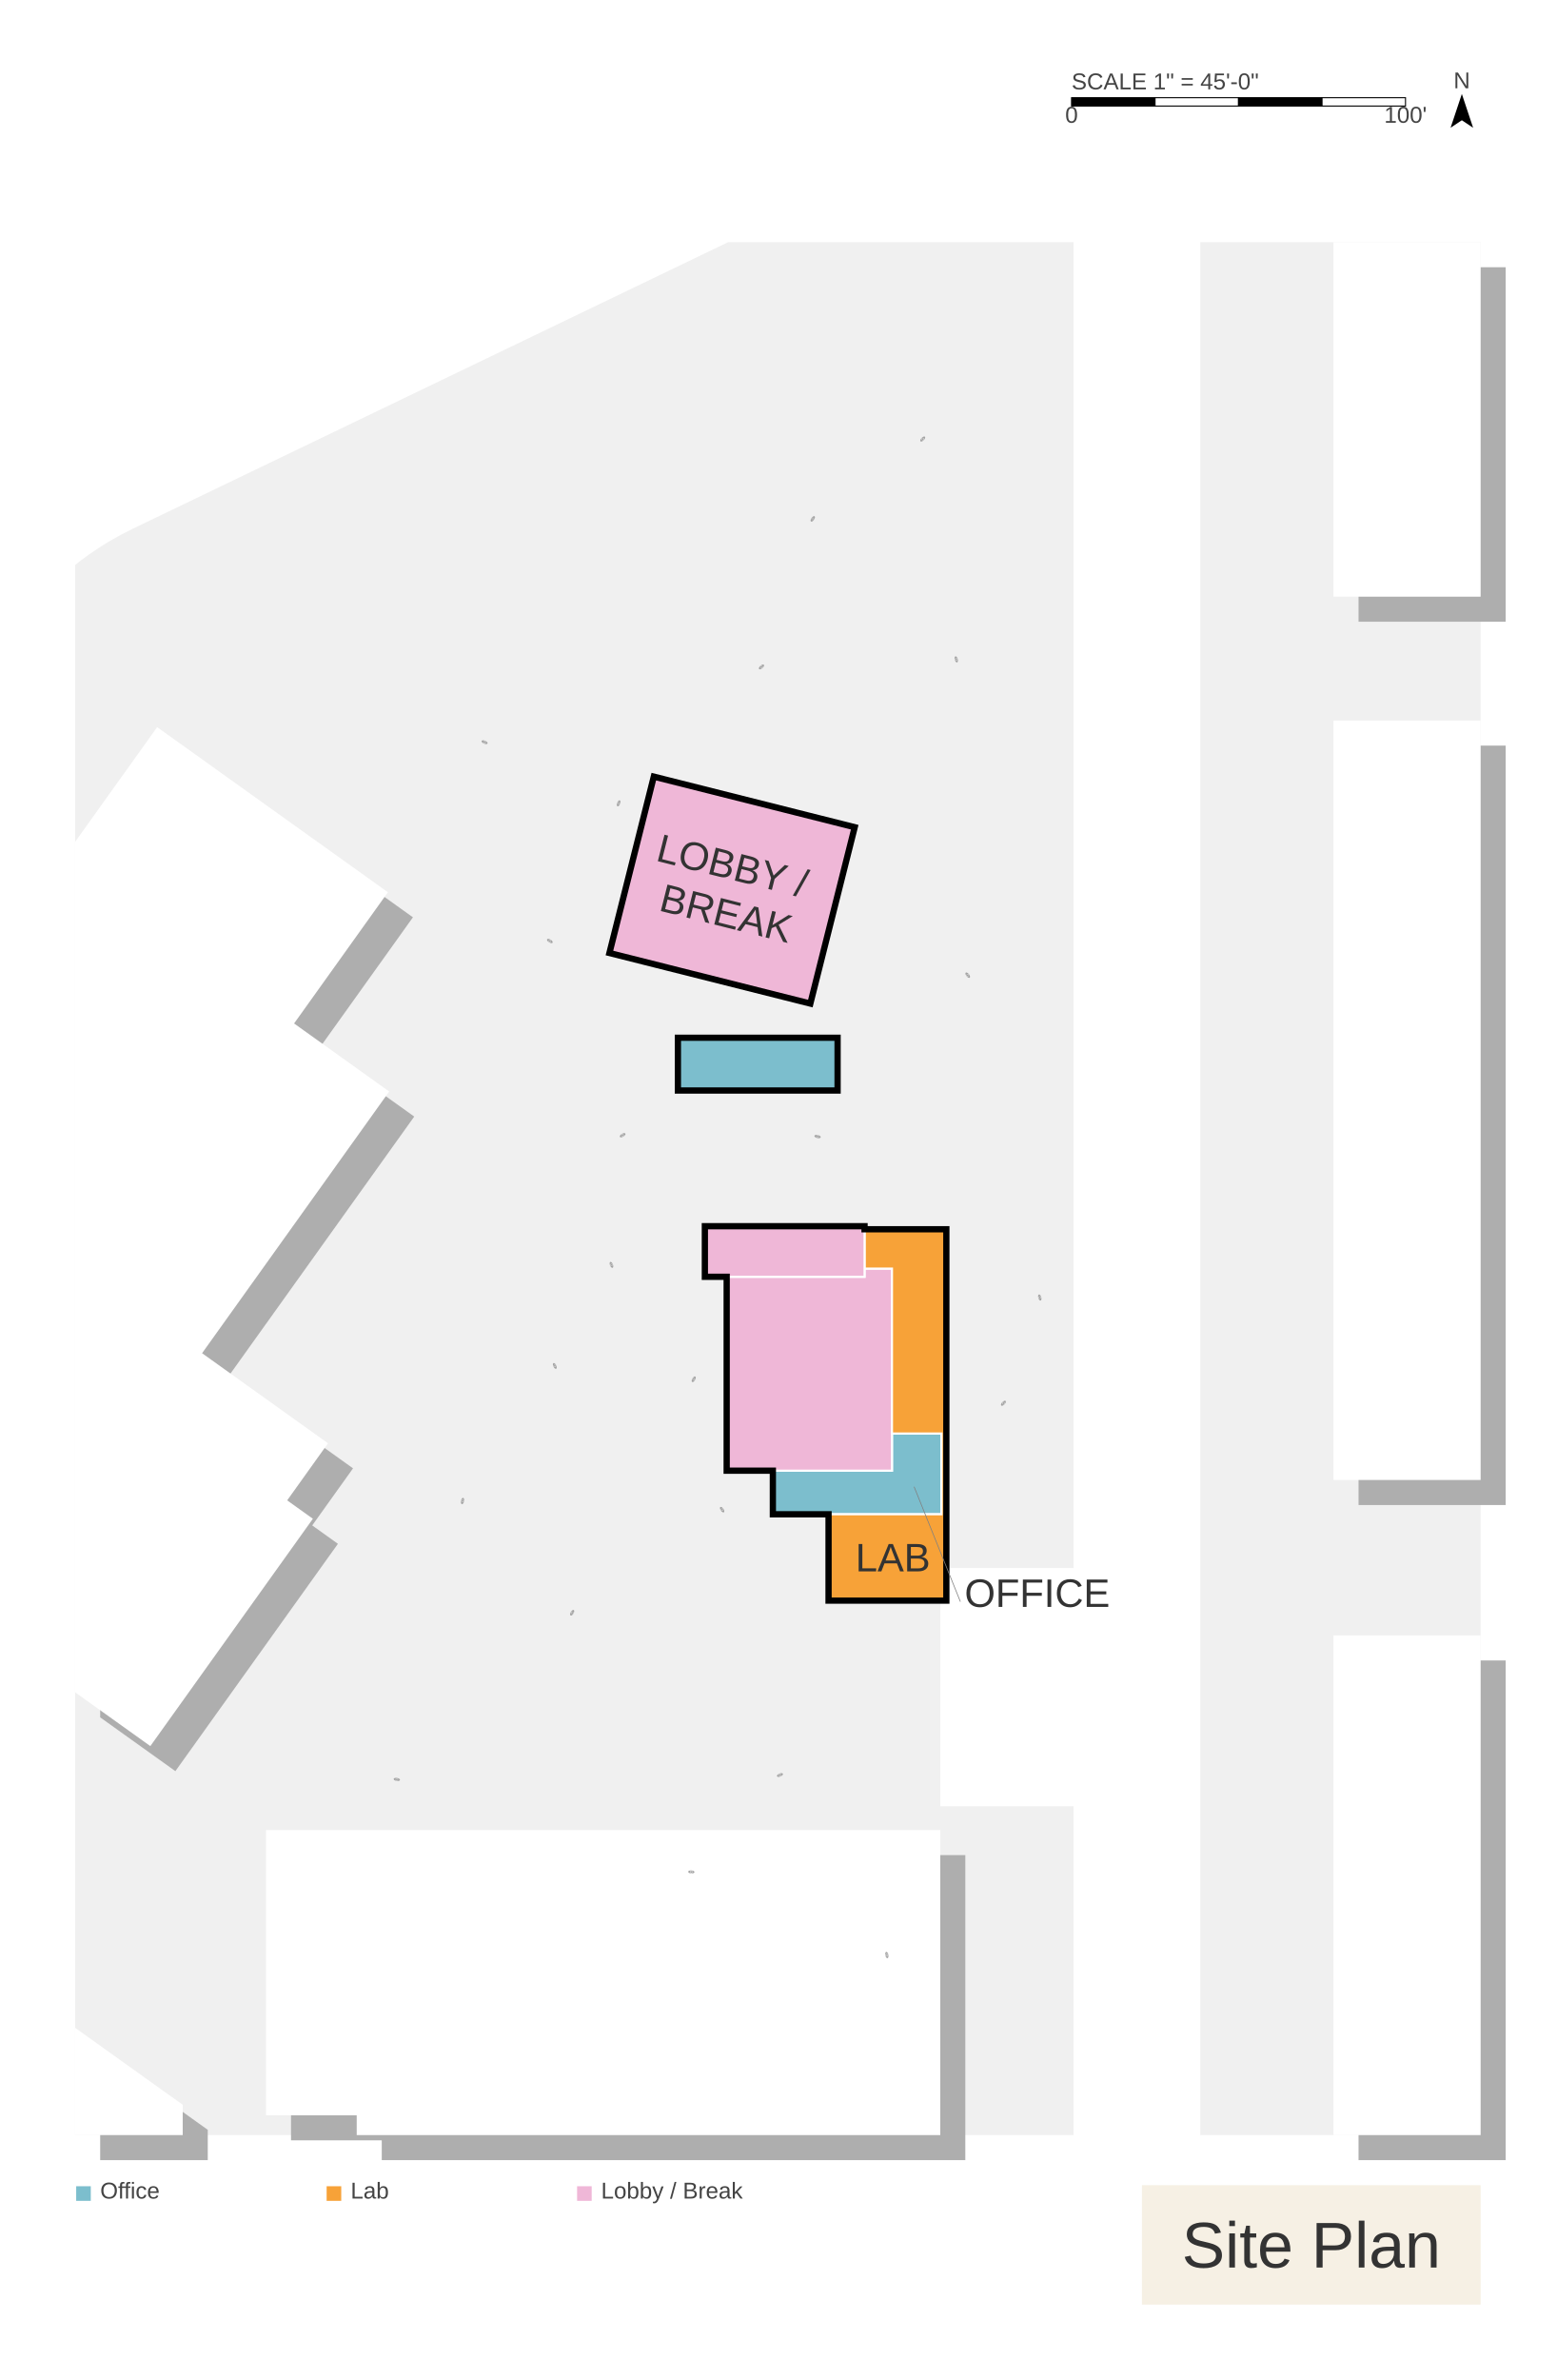
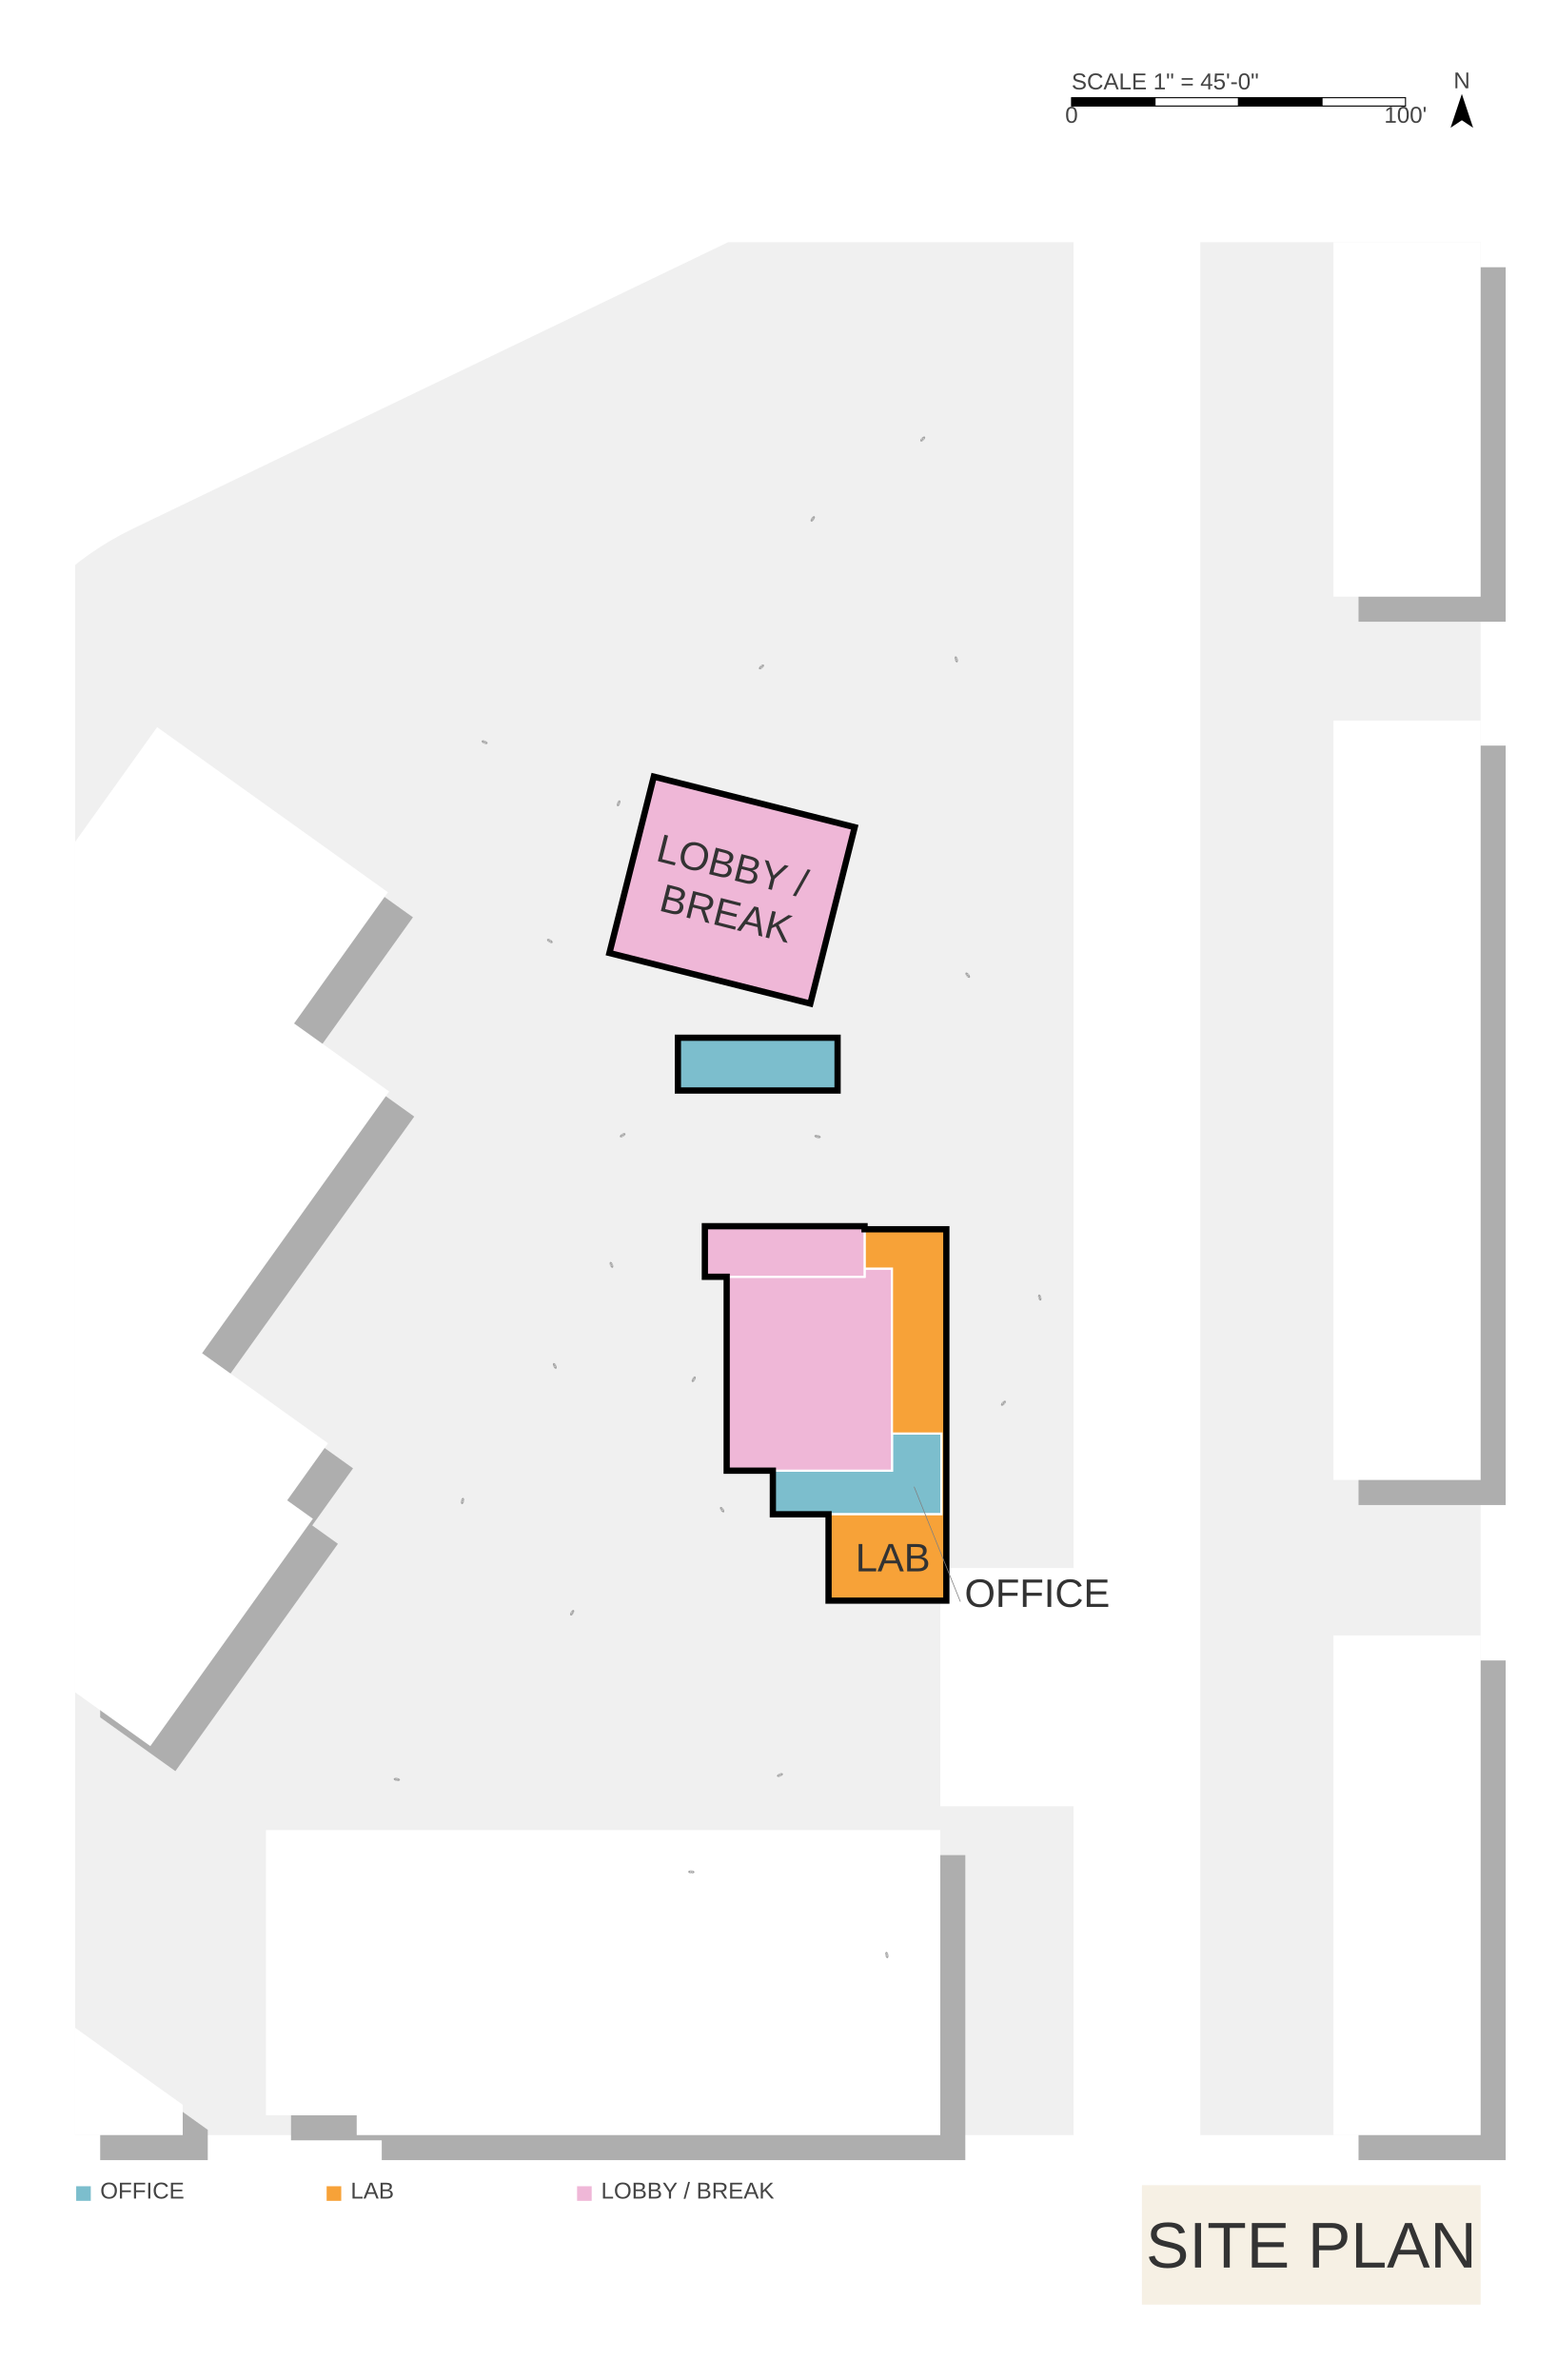
<svg xmlns="http://www.w3.org/2000/svg" width="746" height="1140" viewBox="0 0 746 1140">
  <rect width="100%" height="100%" fill="#FFFFFF" />
  <defs>
    <g id="sym_PD_PERSON_TOP" fill="#9A9A9A">
      <path fill-rule="evenodd" d="M50,-0 L48.3,-6.21 L43.3,-12 L35.36,-16.97 L25,-20.78 L12.94,-23.18 L0,-24 L-12.94,-23.18 L-25,-20.78 L-35.36,-16.97 L-43.3,-12 L-48.3,-6.21 L-50,-0 L-48.3,6.21 L-43.3,12 L-35.36,16.97 L-25,20.78 L-12.94,23.18 L-0,24 L12.94,23.18 L25,20.78 L35.36,16.97 L43.3,12 L48.3,6.21 Z M19,-0 L18.35,-4.92 L16.45,-9.5 L13.44,-13.44 L9.5,-16.45 L4.92,-18.35 L0,-19 L-4.92,-18.35 L-9.5,-16.45 L-13.44,-13.44 L-16.45,-9.5 L-18.35,-4.92 L-19,-0 L-18.35,4.92 L-16.45,9.5 L-13.44,13.44 L-9.5,16.45 L-4.92,18.35 L-0,19 L4.92,18.35 L9.5,16.45 L13.44,13.44 L16.45,9.5 L18.35,4.92 Z" />
      <path fill-rule="evenodd" d="M15,-0 L14.49,-3.88 L12.99,-7.5 L10.61,-10.61 L7.5,-12.99 L3.88,-14.49 L0,-15 L-3.88,-14.49 L-7.5,-12.99 L-10.61,-10.61 L-12.99,-7.5 L-14.49,-3.88 L-15,-0 L-14.49,3.88 L-12.99,7.5 L-10.61,10.61 L-7.5,12.99 L-3.88,14.49 L-0,15 L3.88,14.49 L7.5,12.99 L10.61,10.61 L12.99,7.5 L14.49,3.88 Z" />
    </g>
  </defs>
  <g id="BG_SITE">
    <path id="STP_BG_000" fill="#F0F0F0" stroke="none" stroke-width="0.35" fill-rule="evenodd" d="M36,270.611 L38.037,268.982 L42.877,265.438 L47.848,262.1 L49.081,261.328 L52.945,258.95 L58.184,256.021 L63.507,253.323 L66.814,251.732 L348.887,116 L514.383,116 L514.383,751.06 L512.415,751.06 L511.165,751.06 L450.52,751.06 L450.52,865.186 L511.165,865.186 L512.593,865.186 L514.383,865.186 L514.383,1022.688 L36,1022.688 Z" />
    <path id="STP_BG_001" fill="#F0F0F0" stroke="none" stroke-width="0.35" fill-rule="evenodd" d="M575.097,1022.688 L575.097,116 L709.428,116 L709.428,1022.688 Z" />
  </g>
  <g id="BG_PROJECT_SITE">
</g>
  <g id="BG_CONTEXT_SHADOW">
    <path id="STP_BG_002_SHADOW" fill="#AEAEAE" stroke="none" stroke-width="0" fill-rule="evenodd" d="M48,415.232 L87.286,360.304 L101.601,370.53 L197.853,439.381 L152.903,502.231 L198.478,534.829 L108.824,660.173 L169.15,703.323 L149.596,730.661 L161.911,739.475 L118.1,800.73 L84.031,848.367 L48,822.597 Z M48,983.302 L99.549,1020.168 L99.549,1034.688 L48,1034.688 Z" />
    <path id="STP_BG_003_SHADOW" fill="#AEAEAE" stroke="none" stroke-width="0" fill-rule="evenodd" d="M650.929,1034.688 L650.929,967.239 L650.929,795.344 L721.428,795.344 L721.428,1034.688 Z" />
    <path id="STP_BG_004_SHADOW" fill="#AEAEAE" stroke="none" stroke-width="0" fill-rule="evenodd" d="M721.428,720.898 L650.929,720.898 L650.929,357.139 L721.428,357.139 Z M721.428,297.801 L650.929,297.801 L650.929,128 L721.428,128 Z" />
    <path id="STP_BG_005_SHADOW" fill="#AEAEAE" stroke="none" stroke-width="0" fill-rule="evenodd" d="M182.913,1034.688 L182.913,1025.202 L139.444,1025.202 L139.444,890.262 L139.444,888.577 L180.142,888.577 L419.585,888.577 L451.79,888.577 L462.52,888.577 L462.52,1034.688 Z" />
  </g>
  <g id="BG_CONTEXT">
    <path id="STP_BG_002" fill="#FFFFFF" stroke="none" stroke-width="0.35" fill-rule="evenodd" d="M36,403.232 L75.286,348.304 L89.601,358.53 L185.853,427.381 L140.903,490.231 L186.478,522.829 L96.824,648.173 L157.15,691.323 L137.596,718.661 L149.911,727.475 L106.1,788.73 L72.031,836.367 L36,810.597 Z M36,971.302 L87.549,1008.168 L87.549,1022.688 L36,1022.688 Z" />
    <path id="STP_BG_003" fill="#FFFFFF" stroke="none" stroke-width="0.35" fill-rule="evenodd" d="M638.929,1022.688 L638.929,955.239 L638.929,783.344 L709.428,783.344 L709.428,1022.688 Z" />
    <path id="STP_BG_004" fill="#FFFFFF" stroke="none" stroke-width="0.35" fill-rule="evenodd" d="M709.428,708.898 L638.929,708.898 L638.929,345.139 L709.428,345.139 Z M709.428,285.801 L638.929,285.801 L638.929,116 L709.428,116 Z" />
    <path id="STP_BG_005" fill="#FFFFFF" stroke="none" stroke-width="0.35" fill-rule="evenodd" d="M170.913,1022.688 L170.913,1013.202 L127.444,1013.202 L127.444,878.262 L127.444,876.577 L168.142,876.577 L407.585,876.577 L439.79,876.577 L450.52,876.577 L450.52,1022.688 Z" />
  </g>
  <g id="BG_TREE">
</g>
  <g id="PD_PROGRAM">
    <path id="STP_L01_LOBBY_03" fill="#EFB7D7" stroke="#FFFFFF" stroke-width="1" fill-rule="evenodd" d="M313.26,372 L381.69,389.221 L409.522,396.226 L394.409,456.282 L388.262,480.709 L319.833,463.484 L292,456.478 L307.113,396.425 Z" />
    <path id="STP_L01_OFFICE_01" fill="#7CBECD" stroke="#FFFFFF" stroke-width="1" fill-rule="evenodd" d="M427.381,686.635 L440.699,686.635 L451.076,686.635 L451.076,720.353 L451.076,725.323 L380.681,725.323 L370.304,725.323 L370.304,704.436 L373.049,704.436 L427.381,704.436 Z" />
    <path id="STP_L01_LOBBY_01" fill="#EFB7D7" stroke="#FFFFFF" stroke-width="1" fill-rule="evenodd" d="M427.381,704.436 L373.049,704.436 L348.178,704.436 L348.178,638.034 L348.178,611.575 L351.081,611.575 L414.236,611.575 L414.236,607.638 L427.381,607.638 L427.381,674.04 Z" />
    <path id="STP_L01_LAB_01" fill="#F7A238" stroke="#FFFFFF" stroke-width="1" fill-rule="evenodd" d="M453.428,588.793 L453.428,593.555 L453.428,766.688 L451.917,766.688 L396.987,766.688 L396.987,761.925 L396.987,725.323 L451.076,725.323 L451.076,720.353 L451.076,686.635 L440.699,686.635 L427.381,686.635 L427.381,674.04 L427.381,607.638 L414.236,607.638 L414.236,607.347 L414.236,588.793 Z" />
    <path id="STP_L01_OFFICE_02" fill="#7CBECD" stroke="#FFFFFF" stroke-width="1" fill-rule="evenodd" d="M324.808,497.066 L380.145,497.066 L401.318,497.066 L401.318,515.347 L401.318,522.341 L345.981,522.341 L324.808,522.341 L324.808,504.06 Z" />
    <path id="STP_L01_LOBBY_02" fill="#EFB7D7" stroke="#FFFFFF" stroke-width="1" fill-rule="evenodd" d="M337.727,587.349 L400.883,587.349 L414.236,587.349 L414.236,607.347 L414.236,611.575 L351.081,611.575 L337.727,611.575 L337.727,591.577 Z" />
  </g>
  <g id="PD_STRUCTURE">
</g>
+   <g id="PD_FURNITURE">
+ </g>
+   <g id="PD_INTERIOR">
+ </g>
+   <g id="PD_SCREEN">
+ </g>
+   <g id="PD_MASSING">
+ </g>
  <g id="PD_VOID">
</g>
  <g id="PD_OUTLINE">
    <path id="STP_OUTLINE" fill="none" stroke="#000000" stroke-width="3" fill-rule="evenodd" d="M324.808,497.066 L380.145,497.066 L401.318,497.066 L401.318,515.347 L401.318,522.341 L345.981,522.341 L324.808,522.341 L324.808,504.06 Z M337.727,587.349 L400.883,587.349 L414.236,587.349 L414.236,588.793 L453.428,588.793 L453.428,593.555 L453.428,766.688 L451.917,766.688 L396.987,766.688 L396.987,761.925 L396.987,725.323 L380.681,725.323 L370.304,725.323 L370.304,704.436 L348.178,704.436 L348.178,638.034 L348.178,611.575 L337.727,611.575 L337.727,591.577 Z M313.26,372 L381.69,389.221 L409.522,396.226 L394.409,456.282 L388.262,480.709 L319.833,463.484 L292,456.478 L307.113,396.425 Z" />
  </g>
  <g id="FACADE">
</g>
  <g id="ENTOURAGE">
    <use id="STP_PERSON_001" href="#sym_PD_PERSON_TOP" transform="matrix(0.008 0.029 -0.029 0.008 498.195 621.505)" opacity="0.9" />
    <use id="STP_PERSON_002" href="#sym_PD_PERSON_TOP" transform="matrix(0.013 0.027 -0.027 0.013 265.821 654.267)" opacity="0.9" />
    <use id="STP_PERSON_003" href="#sym_PD_PERSON_TOP" transform="matrix(-0.03 -0.007 0.007 -0.03 391.723 544.396)" opacity="0.9" />
    <use id="STP_PERSON_004" href="#sym_PD_PERSON_TOP" transform="matrix(-0.006 0.03 -0.03 -0.006 221.611 718.963)" opacity="0.9" />
    <use id="STP_PERSON_005" href="#sym_PD_PERSON_TOP" transform="matrix(-0.028 -0.012 0.012 -0.028 232.191 355.502)" opacity="0.9" />
    <use id="STP_PERSON_006" href="#sym_PD_PERSON_TOP" transform="matrix(-0.015 0.026 -0.026 -0.015 274.141 772.497)" opacity="0.9" />
    <use id="STP_PERSON_007" href="#sym_PD_PERSON_TOP" transform="matrix(0.008 0.029 -0.029 0.008 458.188 315.835)" opacity="0.9" />
    <use id="STP_PERSON_008" href="#sym_PD_PERSON_TOP" transform="matrix(0.03 0.005 -0.005 0.03 190.134 852.332)" opacity="0.9" />
    <use id="STP_PERSON_009" href="#sym_PD_PERSON_TOP" transform="matrix(-0.03 -0.002 0.002 -0.03 331.242 896.638)" opacity="0.9" />
    <use id="STP_PERSON_010" href="#sym_PD_PERSON_TOP" transform="matrix(-0.026 -0.016 0.016 -0.026 263.446 450.725)" opacity="0.9" />
    <use id="STP_PERSON_011" href="#sym_PD_PERSON_TOP" transform="matrix(0.021 -0.022 0.022 0.021 442.114 210.286)" opacity="0.9" />
    <use id="STP_PERSON_012" href="#sym_PD_PERSON_TOP" transform="matrix(-0.028 0.012 -0.012 -0.028 373.704 850.223)" opacity="0.9" />
    <use id="STP_PERSON_013" href="#sym_PD_PERSON_TOP" transform="matrix(-0.026 0.016 -0.016 -0.026 298.328 543.767)" opacity="0.9" />
    <use id="STP_PERSON_014" href="#sym_PD_PERSON_TOP" transform="matrix(-0.023 0.02 -0.02 -0.023 364.843 319.449)" opacity="0.9" />
    <use id="STP_PERSON_015" href="#sym_PD_PERSON_TOP" transform="matrix(-0.019 -0.024 0.024 -0.019 463.668 467.092)" opacity="0.9" />
    <use id="STP_PERSON_016" href="#sym_PD_PERSON_TOP" transform="matrix(-0.011 0.028 -0.028 -0.011 296.408 384.779)" opacity="0.9" />
    <use id="STP_PERSON_017" href="#sym_PD_PERSON_TOP" transform="matrix(-0.015 0.026 -0.026 -0.015 332.384 660.644)" opacity="0.9" />
    <use id="STP_PERSON_018" href="#sym_PD_PERSON_TOP" transform="matrix(-0.011 -0.028 0.028 -0.011 292.972 605.86)" opacity="0.9" />
    <use id="STP_PERSON_019" href="#sym_PD_PERSON_TOP" transform="matrix(-0.006 -0.03 0.03 -0.006 424.919 936.437)" opacity="0.9" />
    <use id="STP_PERSON_020" href="#sym_PD_PERSON_TOP" transform="matrix(0.017 0.025 -0.025 0.017 345.999 723.113)" opacity="0.9" />
    <use id="STP_PERSON_021" href="#sym_PD_PERSON_TOP" transform="matrix(0.017 -0.025 0.025 0.017 389.424 248.538)" opacity="0.9" />
    <use id="STP_PERSON_022" href="#sym_PD_PERSON_TOP" transform="matrix(0.021 -0.022 0.022 0.021 480.774 672.141)" opacity="0.9" />
  </g>
  <g id="BG_CONTEXT_LABELS">
</g>
  <g id="PD_LABELS">
-     <text id="STP_L01_LOBBY_03_LBL" x="350.761" y="421.604" font-family="Arial, Arial, sans-serif" font-weight="normal" font-size="19" text-anchor="middle" fill="#333333" transform="rotate(14.129 350.761 426.354)">
+     <text id="STP_L01_LOBBY_03_LBL" x="350.761" y="421.604" font-family="Futura PT, Futura, Arial, sans-serif" font-weight="normal" font-size="19" text-anchor="middle" fill="#333333" transform="rotate(14.129 350.761 426.354)">
      <tspan x="350.761" dy="0">LOBBY /</tspan>
      <tspan x="350.761" dy="22.8">BREAK</tspan>
    </text>
    <path id="STP_L01_OFFICE_01_LDR" fill="none" stroke="#808080" stroke-width="0.35" fill-rule="evenodd" d="M437.982,712.132 L460.151,767.187" />
-     <text id="STP_L01_OFFICE_01_LBL" x="462.151" y="769.687" font-family="Arial, Arial, sans-serif" font-weight="normal" font-size="19" text-anchor="start" fill="#333333">
+     <text id="STP_L01_OFFICE_01_LBL" x="462.151" y="769.687" font-family="Futura PT, Futura, Arial, sans-serif" font-weight="normal" font-size="19" text-anchor="start" fill="#333333">
      <tspan x="462.151" dy="0">OFFICE</tspan>
    </text>
-     <text id="STP_L01_LAB_01_LBL" x="427.813" y="752.664" font-family="Arial, Arial, sans-serif" font-weight="normal" font-size="19" text-anchor="middle" fill="#333333">
+     <text id="STP_L01_LAB_01_LBL" x="427.813" y="752.664" font-family="Futura PT, Futura, Arial, sans-serif" font-weight="normal" font-size="19" text-anchor="middle" fill="#333333">
      <tspan x="427.813" dy="0">LAB</tspan>
    </text>
  </g>
  <g id="PD_LEGEND">
    <path id="STP_LEGEND_OFFICE" fill="#7CBECD" stroke="#FFFFFF" stroke-width="1" fill-rule="evenodd" d="M36,1046.688 L44,1046.688 L44,1054.688 L36,1054.688 Z" />
-     <text id="STP_LEGEND_OFFICE_TXT" x="48" y="1053.088" font-family="Arial, Arial, sans-serif" font-weight="normal" font-size="11" text-anchor="start" fill="#444444">
-       <tspan x="48" dy="0">Office</tspan>
+     <text id="STP_LEGEND_OFFICE_TXT" x="48" y="1053.088" font-family="Futura PT, Futura, Arial, sans-serif" font-weight="normal" font-size="11" text-anchor="start" fill="#444444">
+       <tspan x="48" dy="0">OFFICE</tspan>
    </text>
    <path id="STP_LEGEND_LAB" fill="#F7A238" stroke="#FFFFFF" stroke-width="1" fill-rule="evenodd" d="M156,1046.688 L164,1046.688 L164,1054.688 L156,1054.688 Z" />
-     <text id="STP_LEGEND_LAB_TXT" x="168" y="1053.088" font-family="Arial, Arial, sans-serif" font-weight="normal" font-size="11" text-anchor="start" fill="#444444">
-       <tspan x="168" dy="0">Lab</tspan>
+     <text id="STP_LEGEND_LAB_TXT" x="168" y="1053.088" font-family="Futura PT, Futura, Arial, sans-serif" font-weight="normal" font-size="11" text-anchor="start" fill="#444444">
+       <tspan x="168" dy="0">LAB</tspan>
    </text>
    <path id="STP_LEGEND_LOBBY" fill="#EFB7D7" stroke="#FFFFFF" stroke-width="1" fill-rule="evenodd" d="M276,1046.688 L284,1046.688 L284,1054.688 L276,1054.688 Z" />
-     <text id="STP_LEGEND_LOBBY_TXT" x="288" y="1053.088" font-family="Arial, Arial, sans-serif" font-weight="normal" font-size="11" text-anchor="start" fill="#444444">
-       <tspan x="288" dy="0">Lobby / Break</tspan>
+     <text id="STP_LEGEND_LOBBY_TXT" x="288" y="1053.088" font-family="Futura PT, Futura, Arial, sans-serif" font-weight="normal" font-size="11" text-anchor="start" fill="#444444">
+       <tspan x="288" dy="0">LOBBY / BREAK</tspan>
    </text>
  </g>
  <g id="PD_ANNOTATION">
-     <text id="STP_NORTH_TXT" x="700.428" y="42.3" font-family="Arial, Arial, sans-serif" font-weight="normal" font-size="11" text-anchor="middle" fill="#444444">
+     <text id="STP_NORTH_TXT" x="700.428" y="42.3" font-family="Futura PT, Futura, Arial, sans-serif" font-weight="normal" font-size="11" text-anchor="middle" fill="#444444">
      <tspan x="700.428" dy="0">N</tspan>
    </text>
    <path id="STP_NORTH" fill="#000000" stroke="none" stroke-width="0" fill-rule="evenodd" d="M700.428,45 L705.828,61.2 L700.428,57.6 L695.028,61.2 Z" />
    <path id="STP_SCALEBAR_1" fill="#000000" stroke="#000000" stroke-width="0.5" fill-rule="evenodd" d="M513.428,46.8 L553.428,46.8 L553.428,50.8 L513.428,50.8 Z" />
    <path id="STP_SCALEBAR_2" fill="#FFFFFF" stroke="#000000" stroke-width="0.5" fill-rule="evenodd" d="M553.428,46.8 L593.428,46.8 L593.428,50.8 L553.428,50.8 Z" />
    <path id="STP_SCALEBAR_3" fill="#000000" stroke="#000000" stroke-width="0.5" fill-rule="evenodd" d="M593.428,46.8 L633.428,46.8 L633.428,50.8 L593.428,50.8 Z" />
    <path id="STP_SCALEBAR_4" fill="#FFFFFF" stroke="#000000" stroke-width="0.5" fill-rule="evenodd" d="M633.428,46.8 L673.428,46.8 L673.428,50.8 L633.428,50.8 Z" />
-     <text id="STP_SCALEBAR_0" x="513.428" y="58.8" font-family="Arial, Arial, sans-serif" font-weight="normal" font-size="11" text-anchor="middle" fill="#444444">
+     <text id="STP_SCALEBAR_0" x="513.428" y="58.8" font-family="Futura PT, Futura, Arial, sans-serif" font-weight="normal" font-size="11" text-anchor="middle" fill="#444444">
      <tspan x="513.428" dy="0">0</tspan>
    </text>
-     <text id="STP_SCALEBAR_END" x="673.428" y="58.8" font-family="Arial, Arial, sans-serif" font-weight="normal" font-size="11" text-anchor="middle" fill="#444444">
+     <text id="STP_SCALEBAR_END" x="673.428" y="58.8" font-family="Futura PT, Futura, Arial, sans-serif" font-weight="normal" font-size="11" text-anchor="middle" fill="#444444">
      <tspan x="673.428" dy="0">100'</tspan>
    </text>
-     <text id="STP_SCALE" x="513.428" y="42.8" font-family="Arial, Arial, sans-serif" font-weight="normal" font-size="11" text-anchor="start" fill="#444444">
+     <text id="STP_SCALE" x="513.428" y="42.8" font-family="Futura PT, Futura, Arial, sans-serif" font-weight="normal" font-size="11" text-anchor="start" fill="#444444">
      <tspan x="513.428" dy="0">SCALE 1" = 45'-0"</tspan>
    </text>
    <path id="STP_TITLE_TAG" fill="#F6F0E4" stroke="none" stroke-width="0" fill-rule="evenodd" d="M547.138,1046.688 L709.428,1046.688 L709.428,1103.888 L547.138,1103.888 Z" />
-     <text id="STP_TITLE" x="628.283" y="1086.138" font-family="Arial, Arial, sans-serif" font-weight="normal" font-size="31" text-anchor="middle" fill="#333333">
-       <tspan x="628.283" dy="0">Site Plan</tspan>
+     <text id="STP_TITLE" x="628.283" y="1086.138" font-family="Futura PT, Futura, Arial, sans-serif" font-weight="normal" font-size="31" text-anchor="middle" fill="#333333">
+       <tspan x="628.283" dy="0">SITE PLAN</tspan>
    </text>
  </g>
</svg>
